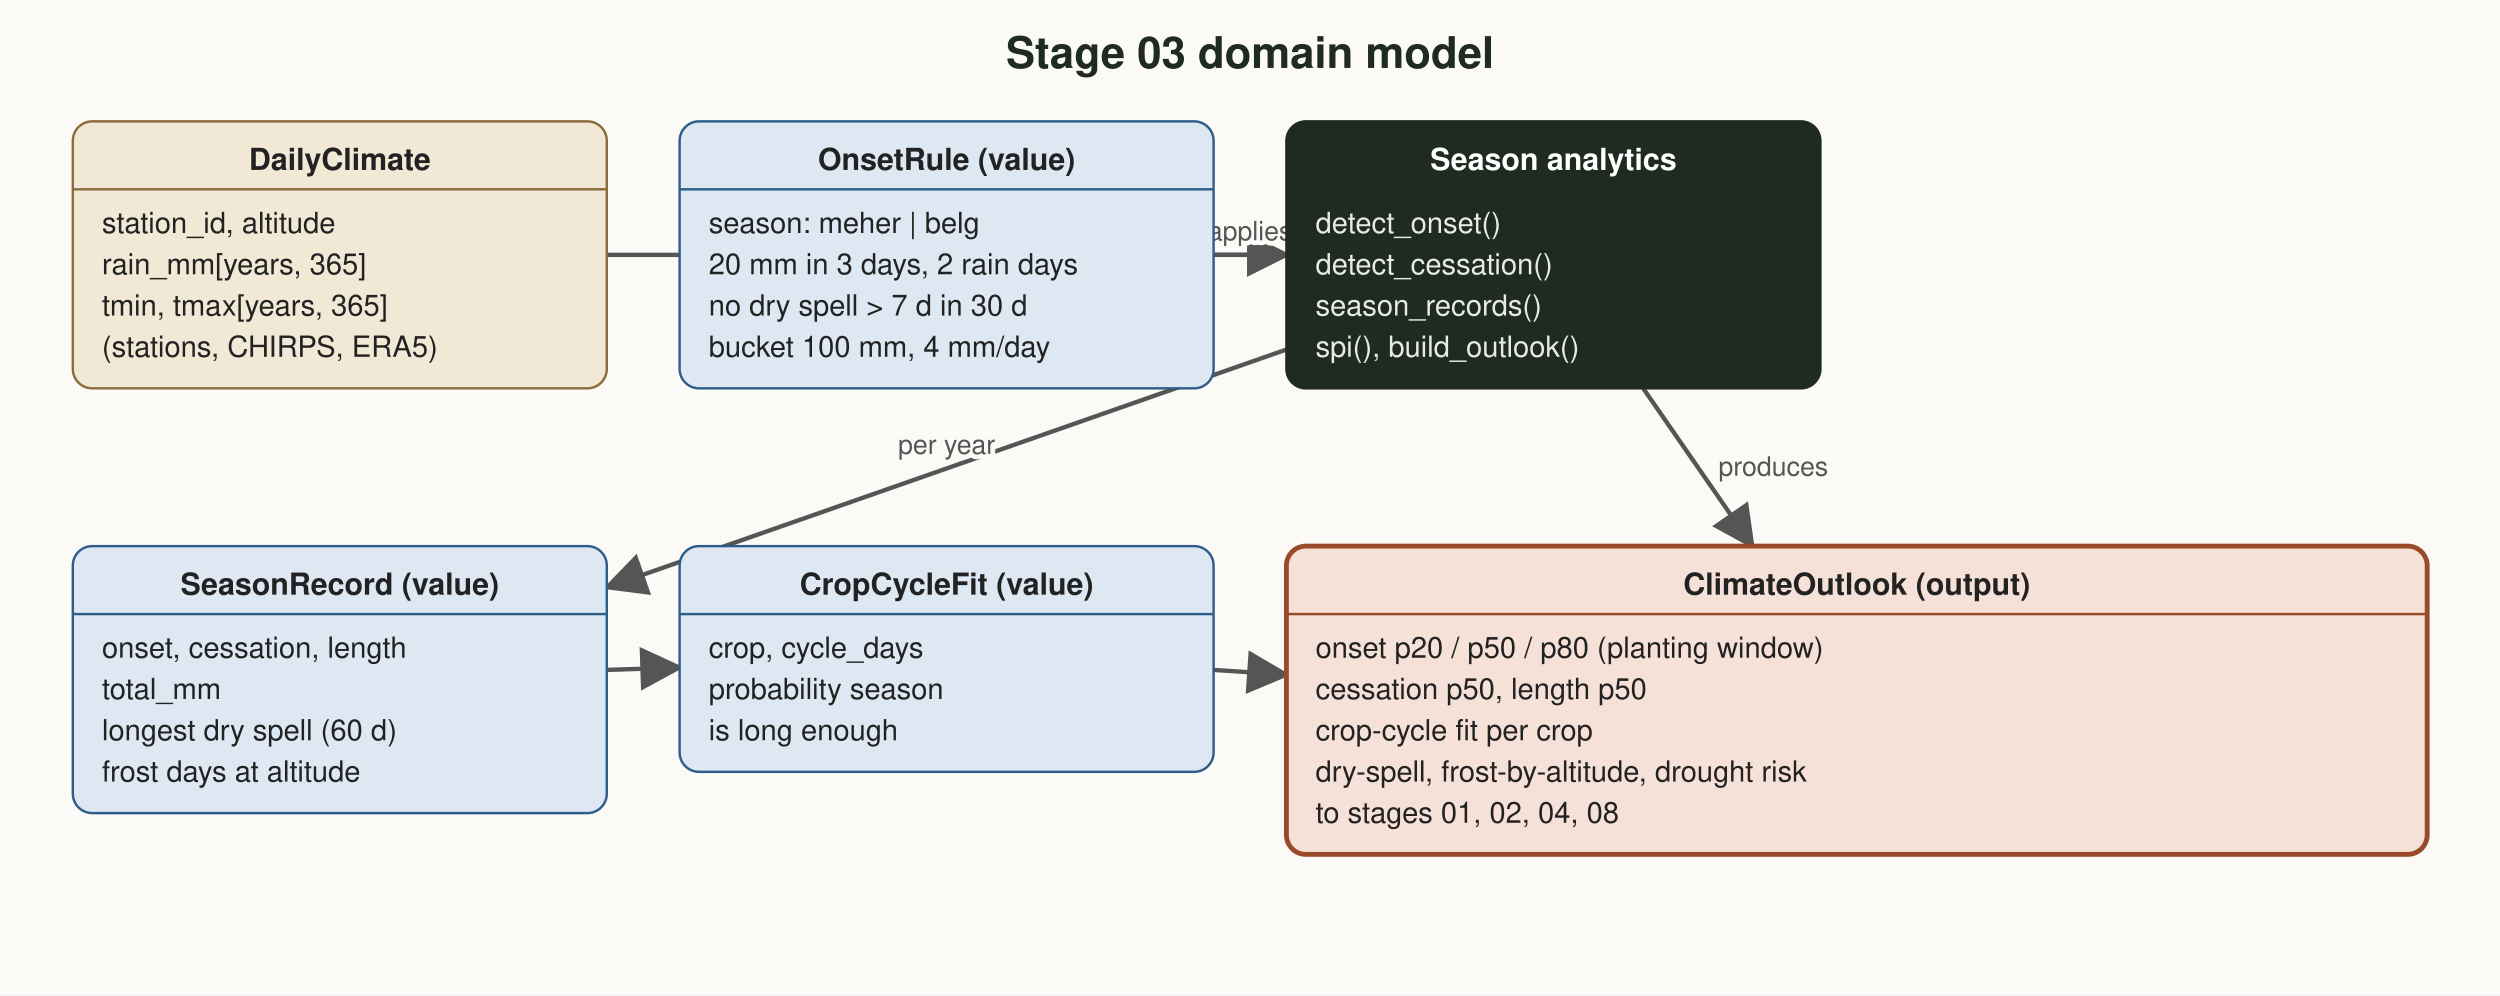
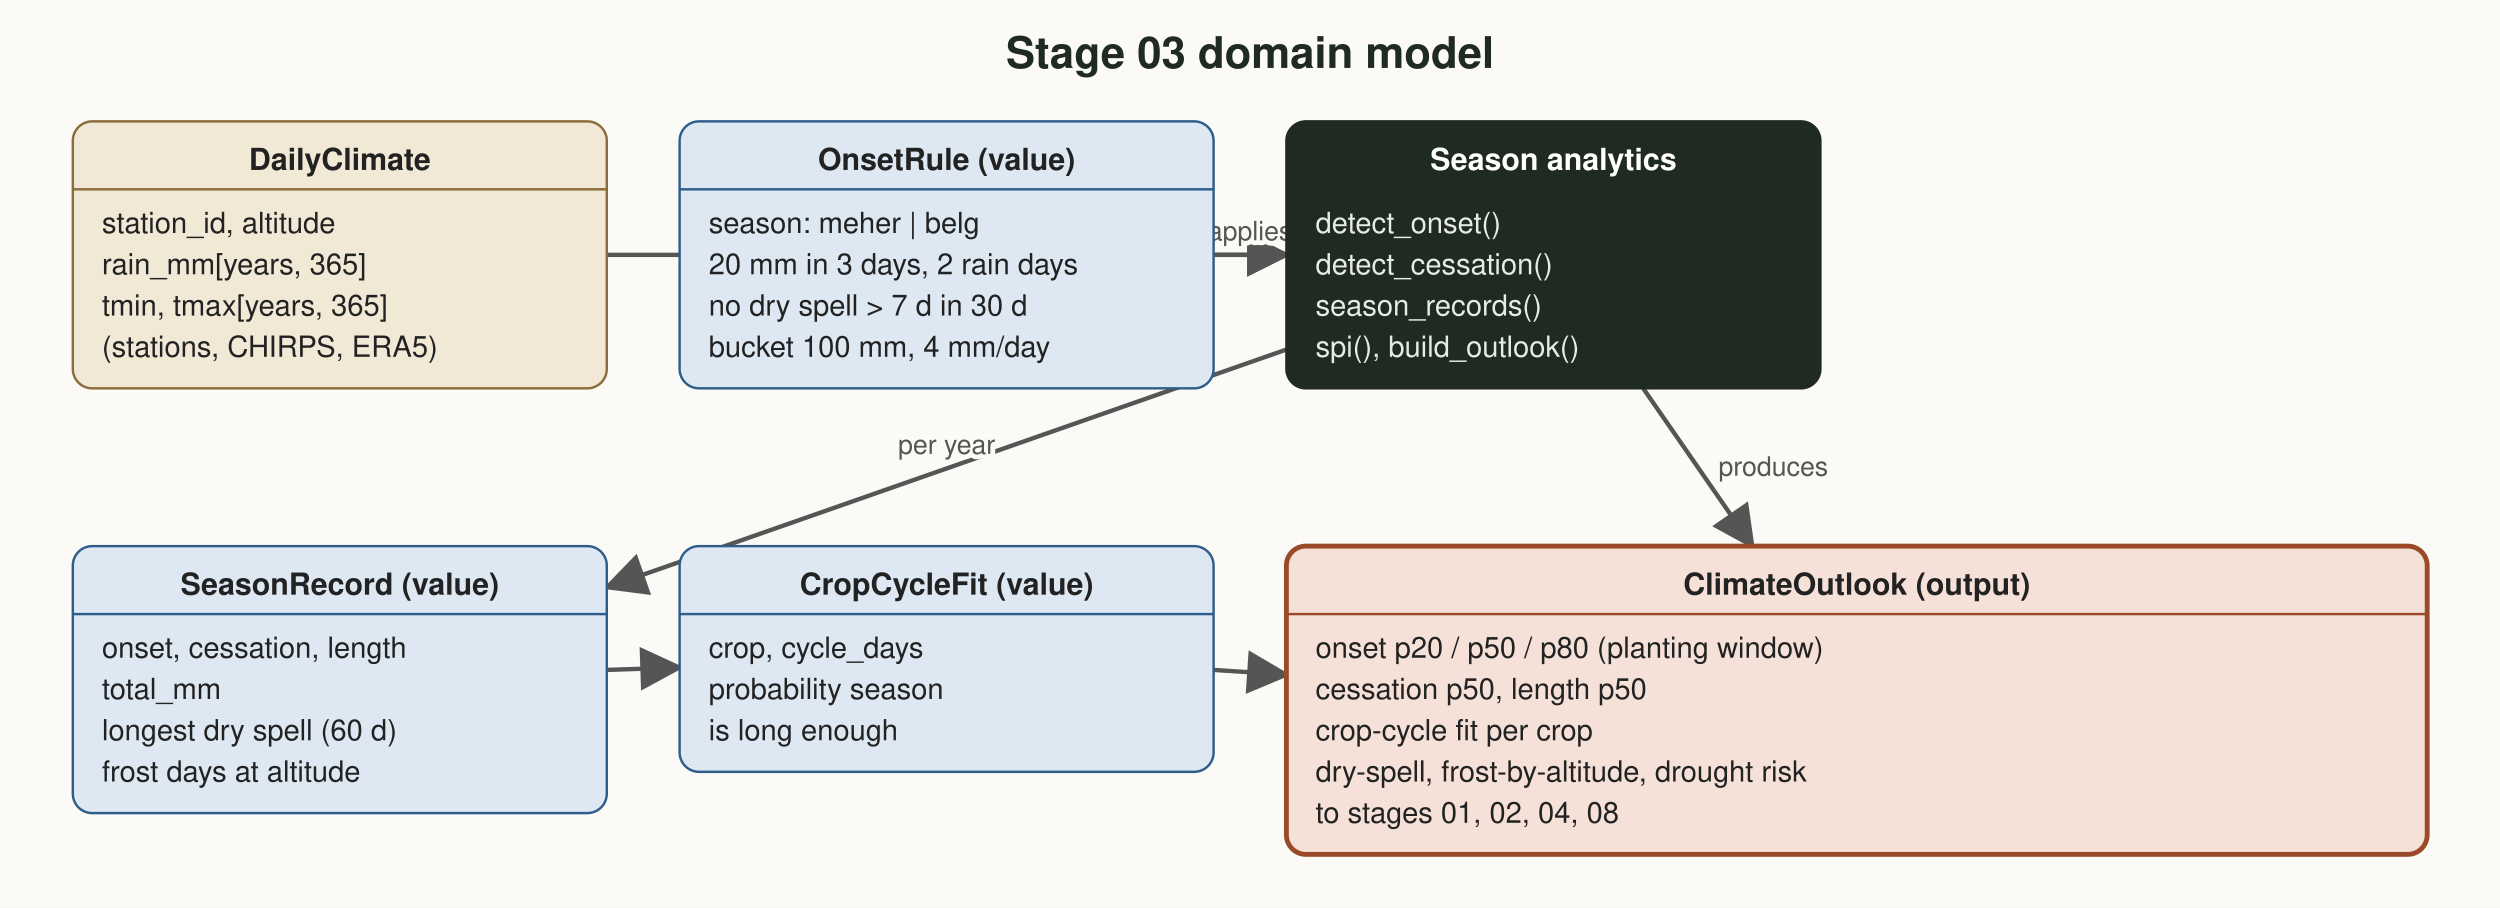
- <svg xmlns="http://www.w3.org/2000/svg" viewBox="0 0 1030 410" font-family="Helvetica, Arial, sans-serif">
-   <rect width="1030" height="410" fill="#fbfaf6" />
+ <svg xmlns="http://www.w3.org/2000/svg" viewBox="0 0 1030 374" font-family="Helvetica, Arial, sans-serif">
+   <rect width="1030" height="374" fill="#fbfaf6" />
  <defs>
    <marker id="a" markerWidth="10" markerHeight="10" refX="9" refY="5" orient="auto">
      <path d="M0,0 L10,5 L0,10 z" fill="#555" />
    </marker>
  </defs>
  <text x="515.0" y="28" text-anchor="middle" font-size="18" font-weight="bold" fill="#1f2a20">Stage 03 domain model</text>
  <line x1="250" y1="105" x2="530" y2="105" stroke="#555" stroke-width="1.8" marker-end="url(#a)" />
  <text x="390" y="99" font-size="11" fill="#555" text-anchor="middle" stroke="#fbfaf6" stroke-width="4" paint-order="stroke" stroke-linejoin="round">input</text>
  <line x1="500" y1="105" x2="530" y2="105" stroke="#555" stroke-width="1.8" marker-end="url(#a)" />
  <text x="515" y="99" font-size="11" fill="#555" text-anchor="middle" stroke="#fbfaf6" stroke-width="4" paint-order="stroke" stroke-linejoin="round">applies</text>
  <line x1="530" y1="144" x2="250" y2="242" stroke="#555" stroke-width="1.8" marker-end="url(#a)" />
  <text x="390" y="187" font-size="11" fill="#555" text-anchor="middle" stroke="#fbfaf6" stroke-width="4" paint-order="stroke" stroke-linejoin="round">per year</text>
  <line x1="250" y1="276" x2="280" y2="275" stroke="#555" stroke-width="1.8" marker-end="url(#a)" />
  <line x1="677" y1="160" x2="722" y2="225" stroke="#555" stroke-width="1.8" marker-end="url(#a)" />
  <text x="708" y="196" font-size="11" fill="#555" text-anchor="start" stroke="#fbfaf6" stroke-width="4" paint-order="stroke" stroke-linejoin="round">produces</text>
  <line x1="500" y1="276" x2="530" y2="278" stroke="#555" stroke-width="1.8" marker-end="url(#a)" />
  <rect x="30" y="50" width="220" height="110" rx="8" fill="#f1e8d6" stroke="#8a6d3b" stroke-width="1" />
  <text x="140.0" y="70" text-anchor="middle" font-weight="bold" font-size="12.5" fill="#222">DailyClimate</text>
  <line x1="30" y1="78" x2="250" y2="78" stroke="#8a6d3b" />
  <text x="42" y="96" font-size="12" fill="#222">station_id, altitude</text>
  <text x="42" y="113" font-size="12" fill="#222">rain_mm[years, 365]</text>
  <text x="42" y="130" font-size="12" fill="#222">tmin, tmax[years, 365]</text>
  <text x="42" y="147" font-size="12" fill="#222">(stations, CHIRPS, ERA5)</text>
  <rect x="280" y="50" width="220" height="110" rx="8" fill="#dde8f3" stroke="#2f5d8a" stroke-width="1" />
  <text x="390.0" y="70" text-anchor="middle" font-weight="bold" font-size="12.5" fill="#222">OnsetRule (value)</text>
  <line x1="280" y1="78" x2="500" y2="78" stroke="#2f5d8a" />
  <text x="292" y="96" font-size="12" fill="#222">season: meher | belg</text>
  <text x="292" y="113" font-size="12" fill="#222">20 mm in 3 days, 2 rain days</text>
  <text x="292" y="130" font-size="12" fill="#222">no dry spell &gt; 7 d in 30 d</text>
  <text x="292" y="147" font-size="12" fill="#222">bucket 100 mm, 4 mm/day</text>
  <rect x="530" y="50" width="220" height="110" rx="8" fill="#1f2a20" stroke="#1f2a20" stroke-width="1" />
  <text x="640.0" y="70" text-anchor="middle" font-weight="bold" font-size="12.5" fill="#fff">Season analytics</text>
  <text x="542" y="96" font-size="12" fill="#e7ebe4">detect_onset()</text>
  <text x="542" y="113" font-size="12" fill="#e7ebe4">detect_cessation()</text>
  <text x="542" y="130" font-size="12" fill="#e7ebe4">season_records()</text>
  <text x="542" y="147" font-size="12" fill="#e7ebe4">spi(), build_outlook()</text>
  <rect x="30" y="225" width="220" height="110" rx="8" fill="#dde8f3" stroke="#2f5d8a" stroke-width="1" />
  <text x="140.0" y="245" text-anchor="middle" font-weight="bold" font-size="12.5" fill="#222">SeasonRecord (value)</text>
  <line x1="30" y1="253" x2="250" y2="253" stroke="#2f5d8a" />
  <text x="42" y="271" font-size="12" fill="#222">onset, cessation, length</text>
  <text x="42" y="288" font-size="12" fill="#222">total_mm</text>
  <text x="42" y="305" font-size="12" fill="#222">longest dry spell (60 d)</text>
  <text x="42" y="322" font-size="12" fill="#222">frost days at altitude</text>
  <rect x="280" y="225" width="220" height="93" rx="8" fill="#dde8f3" stroke="#2f5d8a" stroke-width="1" />
  <text x="390.0" y="245" text-anchor="middle" font-weight="bold" font-size="12.5" fill="#222">CropCycleFit (value)</text>
  <line x1="280" y1="253" x2="500" y2="253" stroke="#2f5d8a" />
  <text x="292" y="271" font-size="12" fill="#222">crop, cycle_days</text>
  <text x="292" y="288" font-size="12" fill="#222">probability season</text>
  <text x="292" y="305" font-size="12" fill="#222">is long enough</text>
  <rect x="530" y="225" width="470" height="127" rx="8" fill="#f5e1d7" stroke="#9a4a28" stroke-width="2" />
  <text x="765.0" y="245" text-anchor="middle" font-weight="bold" font-size="12.5" fill="#222">ClimateOutlook (output)</text>
  <line x1="530" y1="253" x2="1000" y2="253" stroke="#9a4a28" />
  <text x="542" y="271" font-size="12" fill="#222">onset p20 / p50 / p80 (planting window)</text>
  <text x="542" y="288" font-size="12" fill="#222">cessation p50, length p50</text>
  <text x="542" y="305" font-size="12" fill="#222">crop-cycle fit per crop</text>
  <text x="542" y="322" font-size="12" fill="#222">dry-spell, frost-by-altitude, drought risk</text>
  <text x="542" y="339" font-size="12" fill="#222">to stages 01, 02, 04, 08</text>
</svg>
